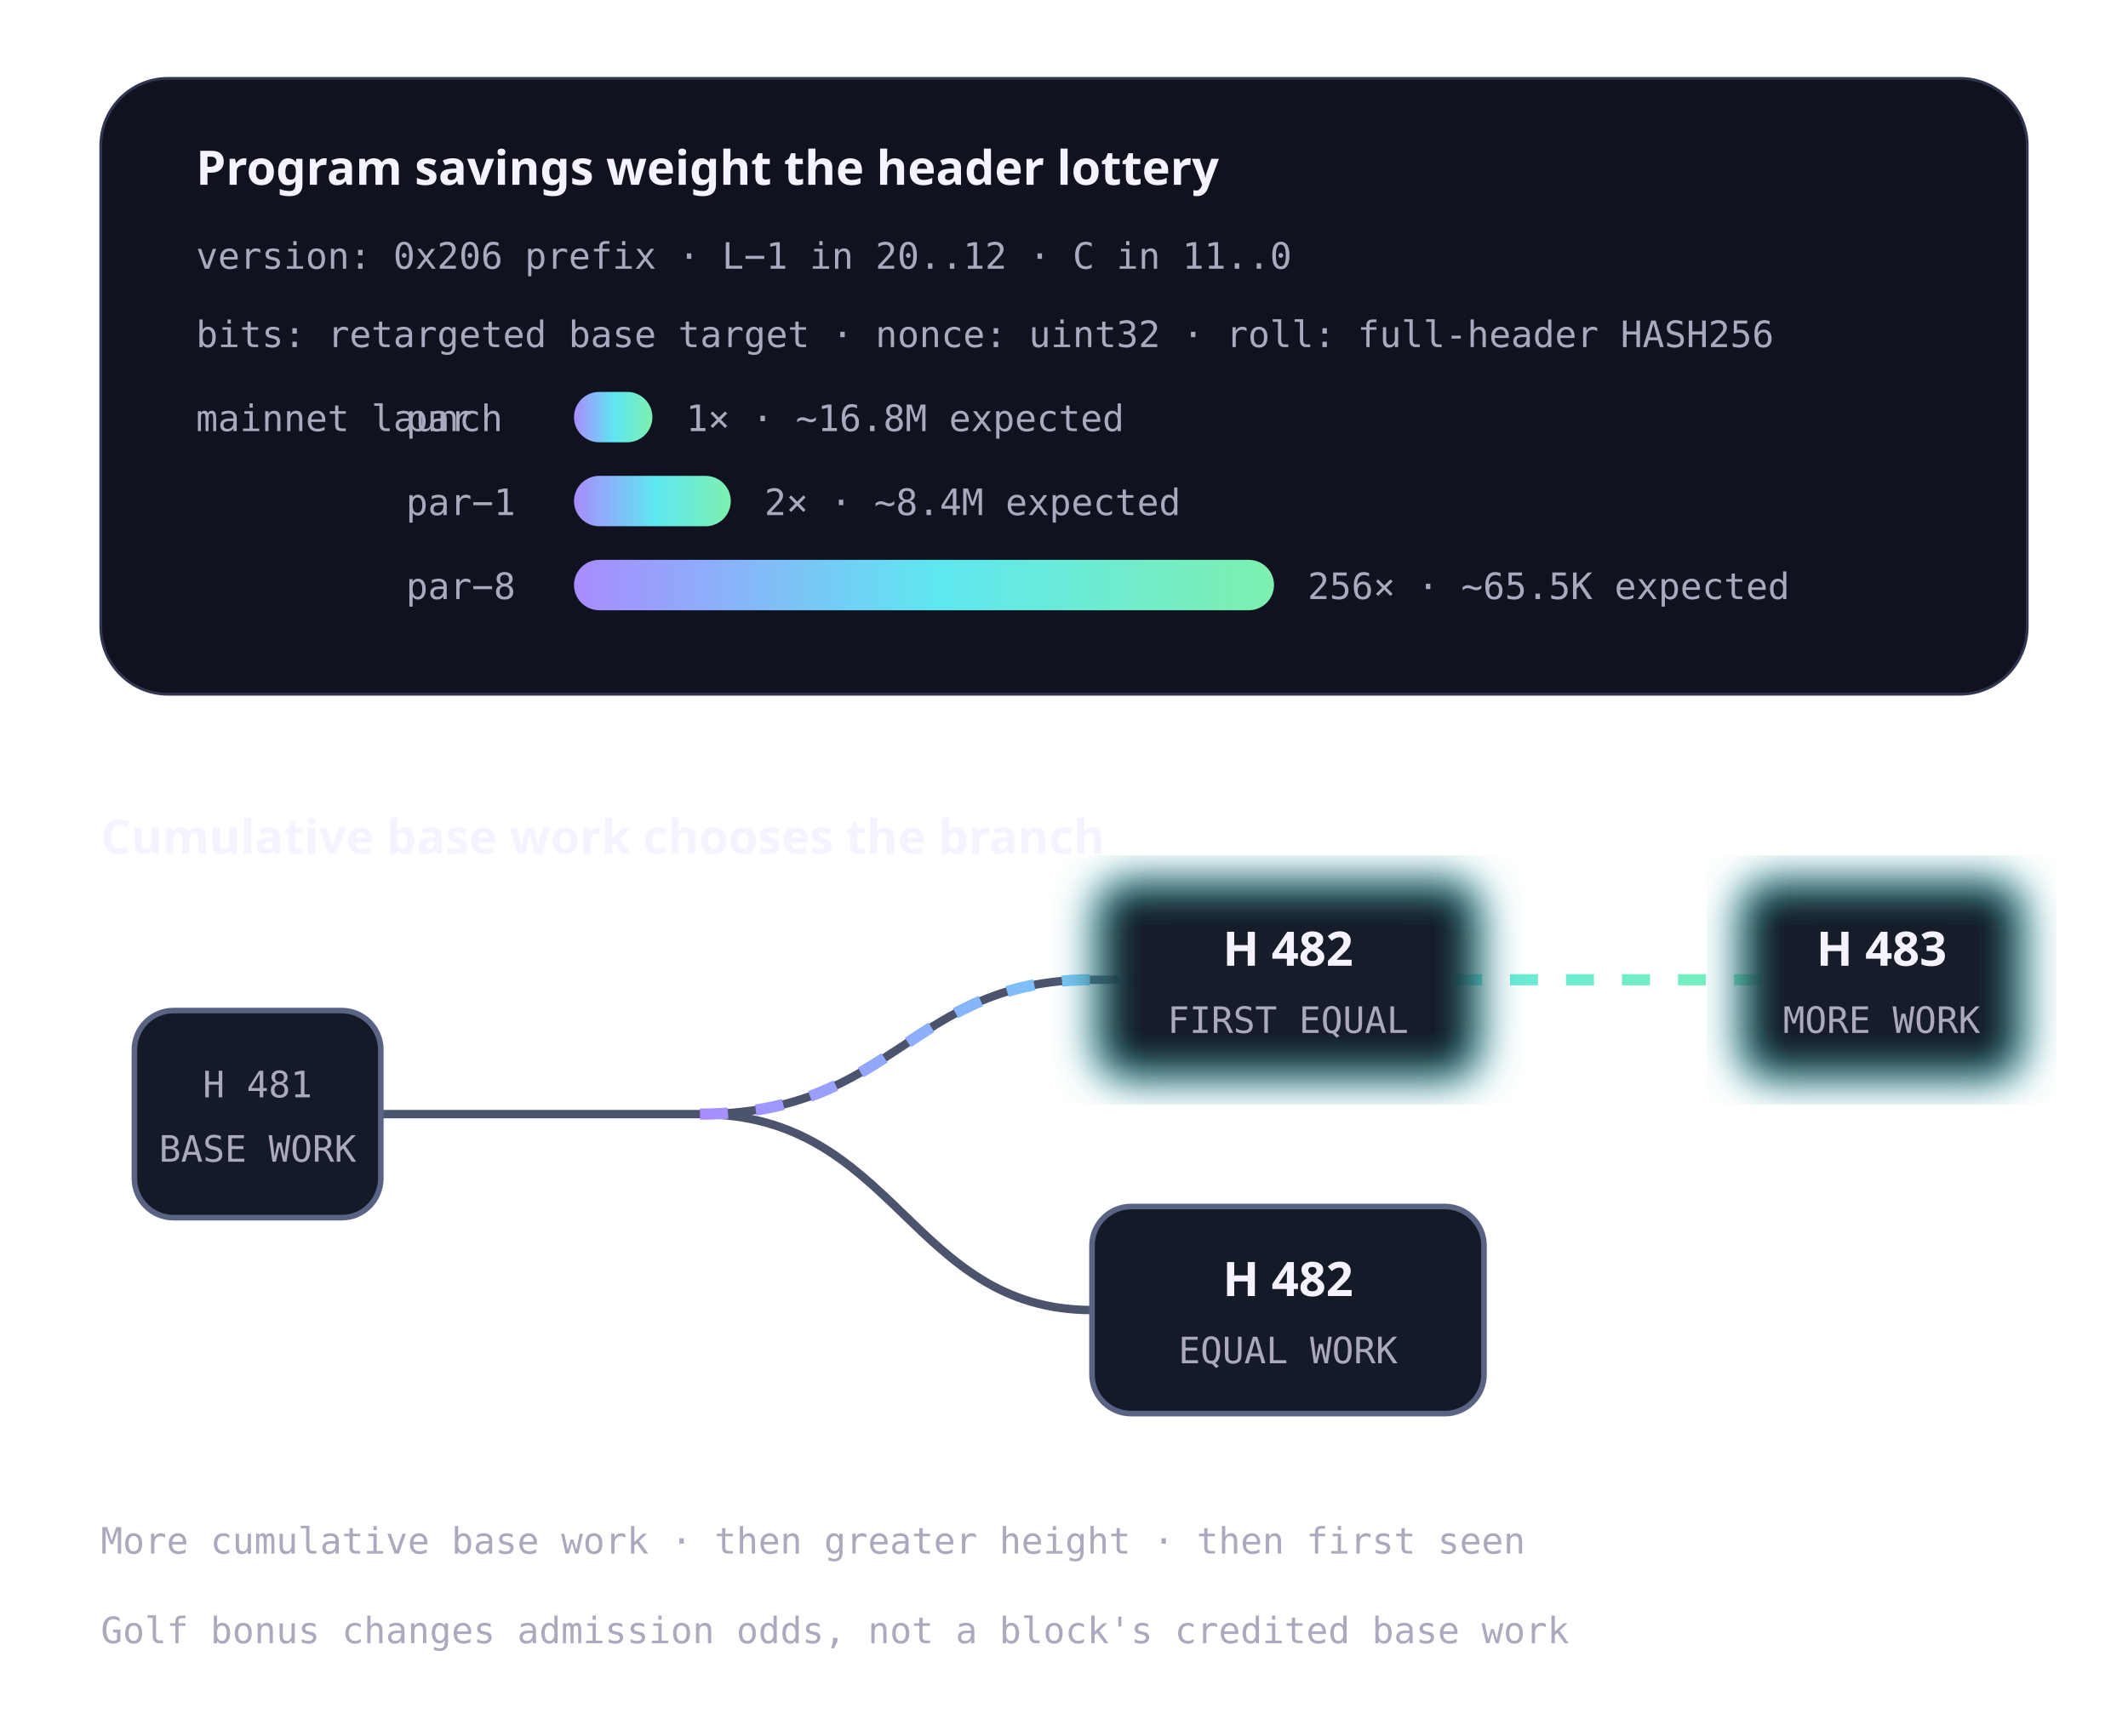
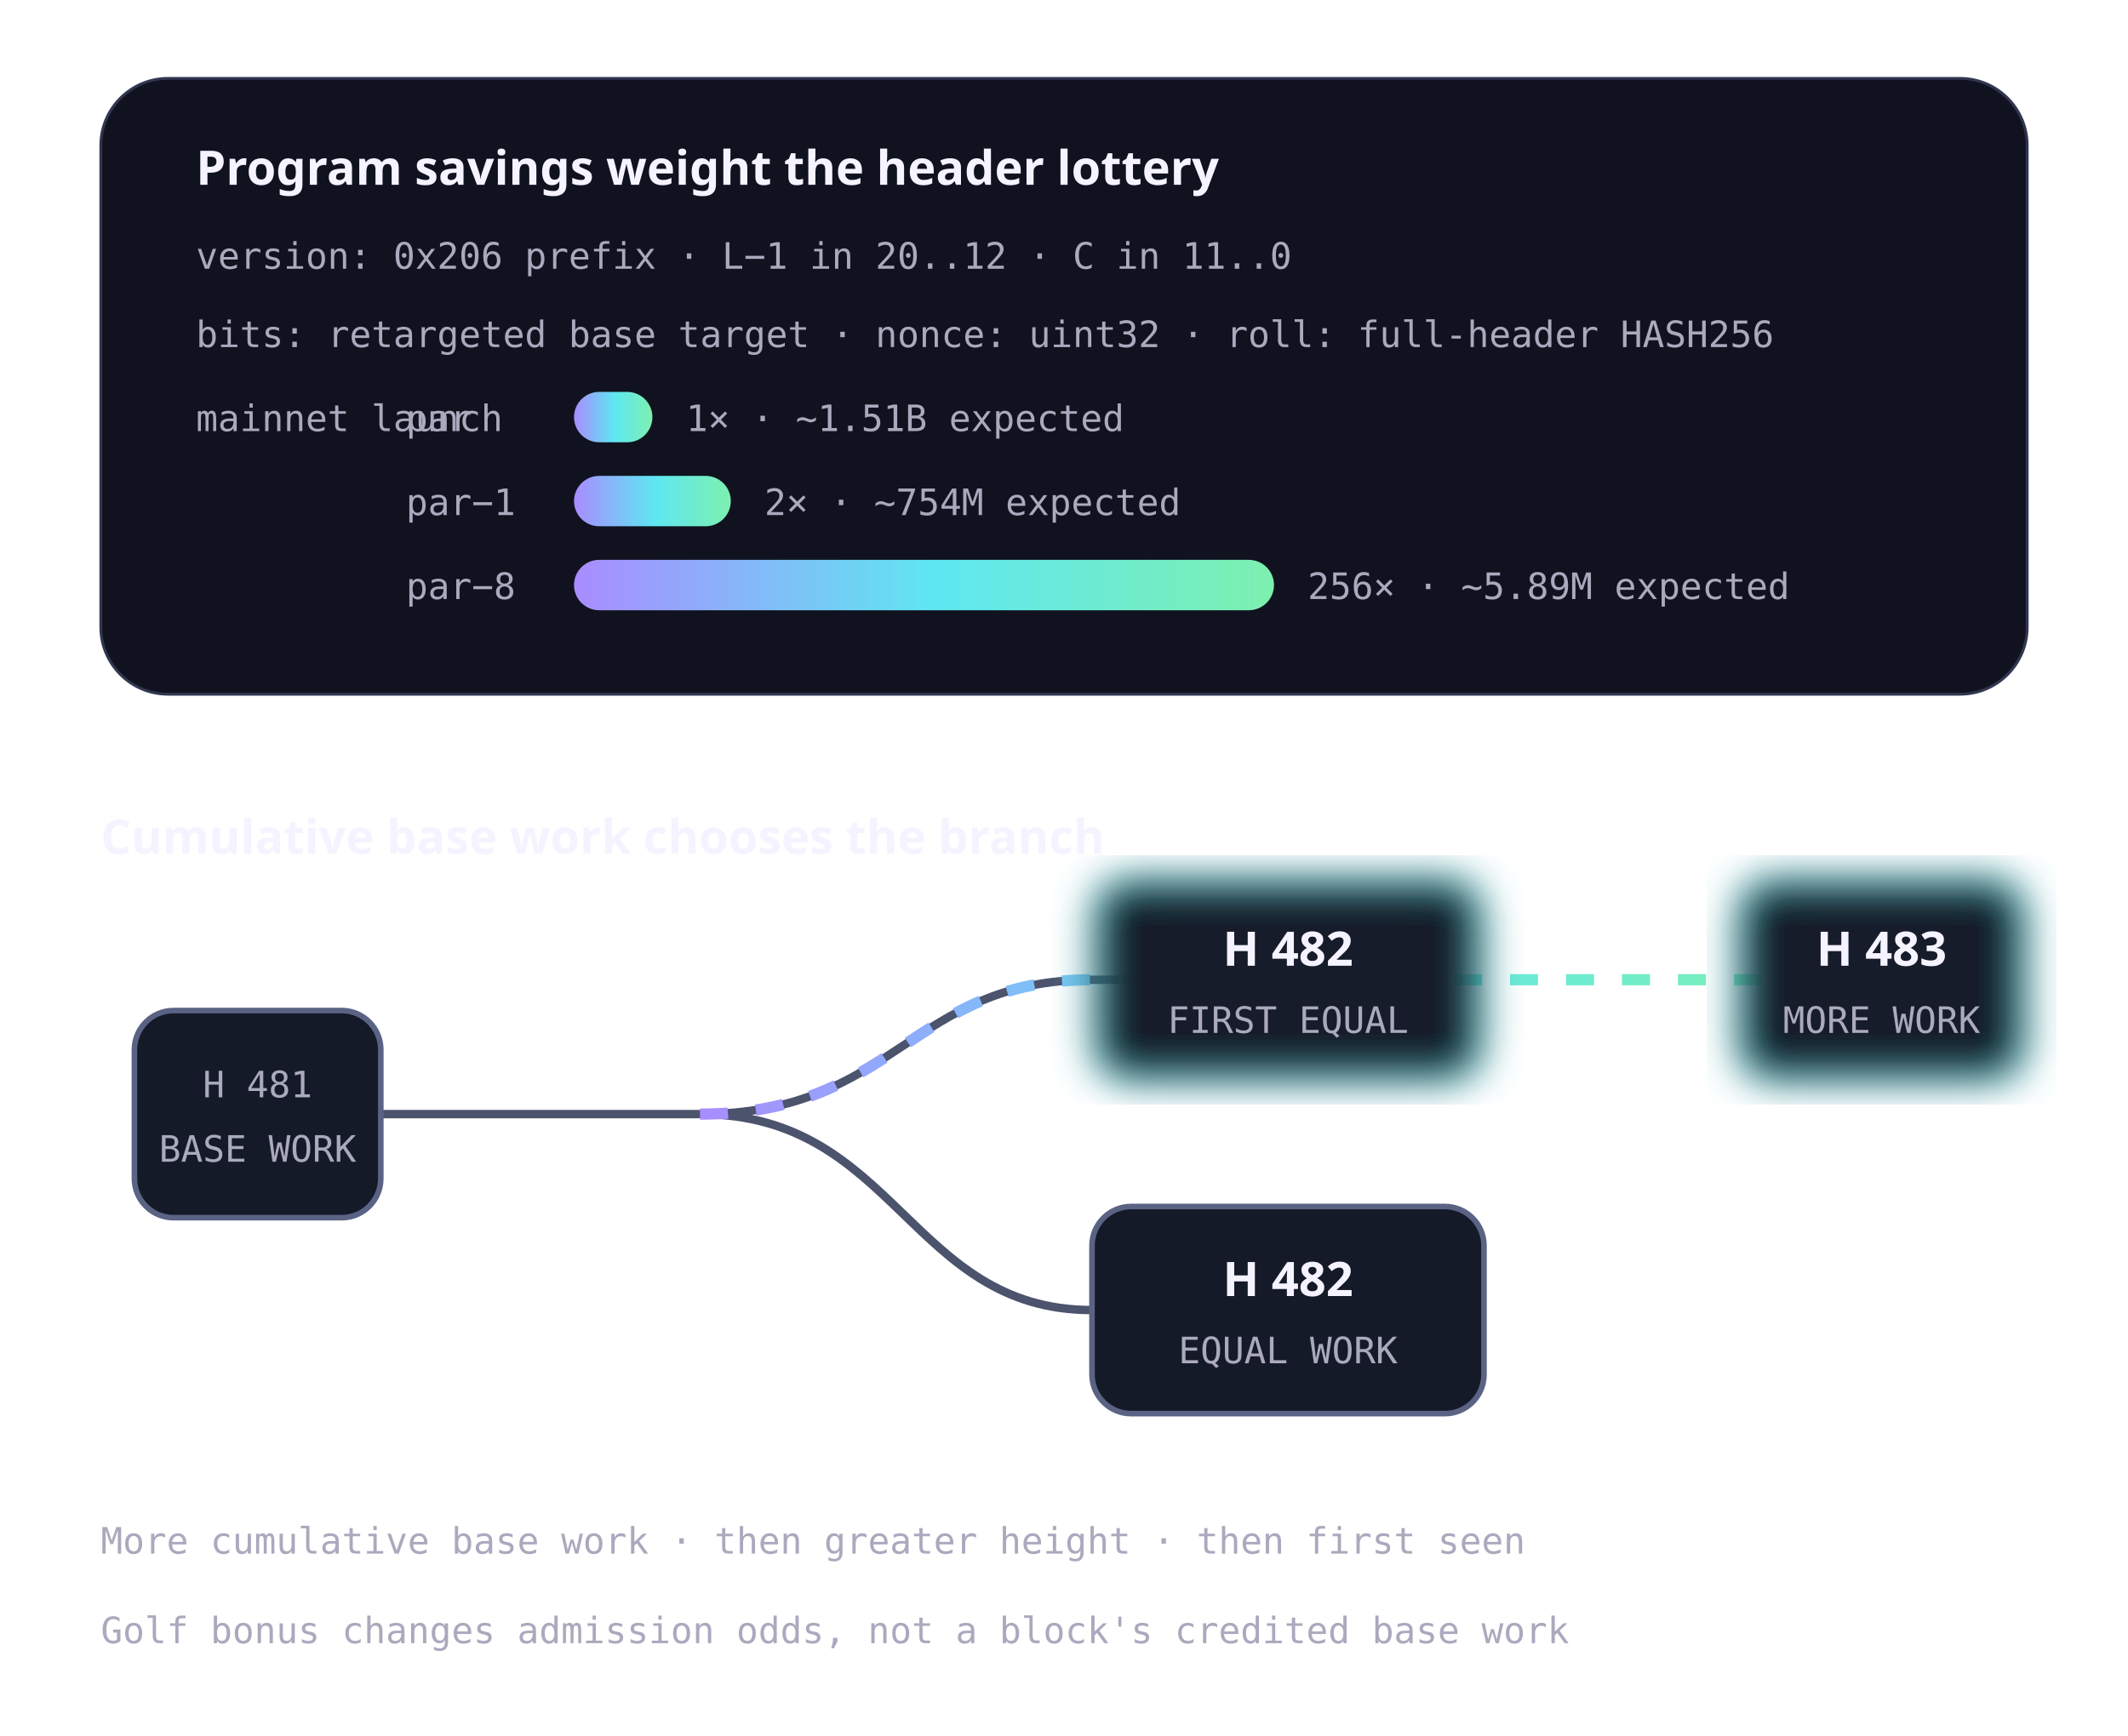
<svg xmlns="http://www.w3.org/2000/svg" viewBox="0 0 760 620" role="img" aria-labelledby="title desc">
  <defs>
    <linearGradient id="lottery" x1="0" y1="0" x2="1" y2="0">
      <stop stop-color="#a98cff" />
      <stop offset=".52" stop-color="#5ee7f1" />
      <stop offset="1" stop-color="#7df0af" />
    </linearGradient>
    <filter id="soft">
      <feGaussianBlur stdDeviation="7" />
    </filter>
  </defs>
  <style>.panel{fill:#10131f;stroke:#303650}.muted{fill:#aaa9bd;font:500 13px ui-monospace,monospace}.head{fill:#f5f3ff;font:700 17px ui-sans-serif,system-ui}.wire{fill:none;stroke:#4c536d;stroke-width:3}.winner{stroke:url(#lottery);stroke-width:4;stroke-dasharray:10 10;animation:move 4s linear infinite}.node{fill:#151a29;stroke:#5a6383;stroke-width:2}.win{stroke:#5ee7f1;filter:url(#soft)}.bar{fill:url(#lottery);animation:breathe 3s ease-in-out infinite;transform-origin:left}@keyframes move{to{stroke-dashoffset:-80}}@keyframes breathe{50%{opacity:.65}}@media(prefers-reduced-motion:reduce){.winner,.bar{animation:none}}</style>
  <rect class="panel" x="36" y="28" width="688" height="220" rx="24" />
  <text class="head" x="70" y="66">Program savings weight the header lottery</text>
  <text class="muted" x="70" y="96">version: 0x206 prefix · L−1 in 20..12 · C in 11..0</text>
  <text class="muted" x="70" y="124">bits: retargeted base target · nonce: uint32 · roll: full-header HASH256</text>
  <text class="muted" x="70" y="154">mainnet launch</text>
  <text class="muted" x="145" y="154">par</text>
  <rect class="bar" x="205" y="140" width="28" height="18" rx="9" />
-   <text class="muted" x="245" y="154">1× · ~16.8M expected</text>
+   <text class="muted" x="245" y="154">1× · ~1.51B expected</text>
  <text class="muted" x="145" y="184">par−1</text>
  <rect class="bar" x="205" y="170" width="56" height="18" rx="9" />
-   <text class="muted" x="273" y="184">2× · ~8.4M expected</text>
+   <text class="muted" x="273" y="184">2× · ~754M expected</text>
  <text class="muted" x="145" y="214">par−8</text>
  <rect class="bar" x="205" y="200" width="250" height="18" rx="9" />
-   <text class="muted" x="467" y="214">256× · ~65.5K expected</text>
+   <text class="muted" x="467" y="214">256× · ~5.89M expected</text>
  <text class="head" x="36" y="305">Cumulative base work chooses the branch</text>
  <path class="wire" d="M92 398H250M250 398C320 398 325 350 390 350H500M250 398C320 398 325 468 390 468H500" />
  <path class="wire winner" d="M250 398C320 398 325 350 390 350H655" />
  <g>
    <rect class="node" x="48" y="361" width="88" height="74" rx="14" />
    <text class="muted" x="92" y="392" text-anchor="middle">H 481</text>
    <text class="muted" x="92" y="415" text-anchor="middle">BASE WORK</text>
  </g>
  <g>
    <rect class="node win" x="390" y="313" width="140" height="74" rx="14" />
    <text class="head" x="460" y="345" text-anchor="middle">H 482</text>
    <text class="muted" x="460" y="369" text-anchor="middle">FIRST EQUAL</text>
  </g>
  <g>
    <rect class="node" x="390" y="431" width="140" height="74" rx="14" />
    <text class="head" x="460" y="463" text-anchor="middle">H 482</text>
    <text class="muted" x="460" y="487" text-anchor="middle">EQUAL WORK</text>
  </g>
  <g>
    <rect class="node win" x="620" y="313" width="104" height="74" rx="14" />
    <text class="head" x="672" y="345" text-anchor="middle">H 483</text>
    <text class="muted" x="672" y="369" text-anchor="middle">MORE WORK</text>
  </g>
  <text class="muted" x="36" y="555">More cumulative base work · then greater height · then first seen</text>
  <text class="muted" x="36" y="587">Golf bonus changes admission odds, not a block's credited base work</text>
</svg>
